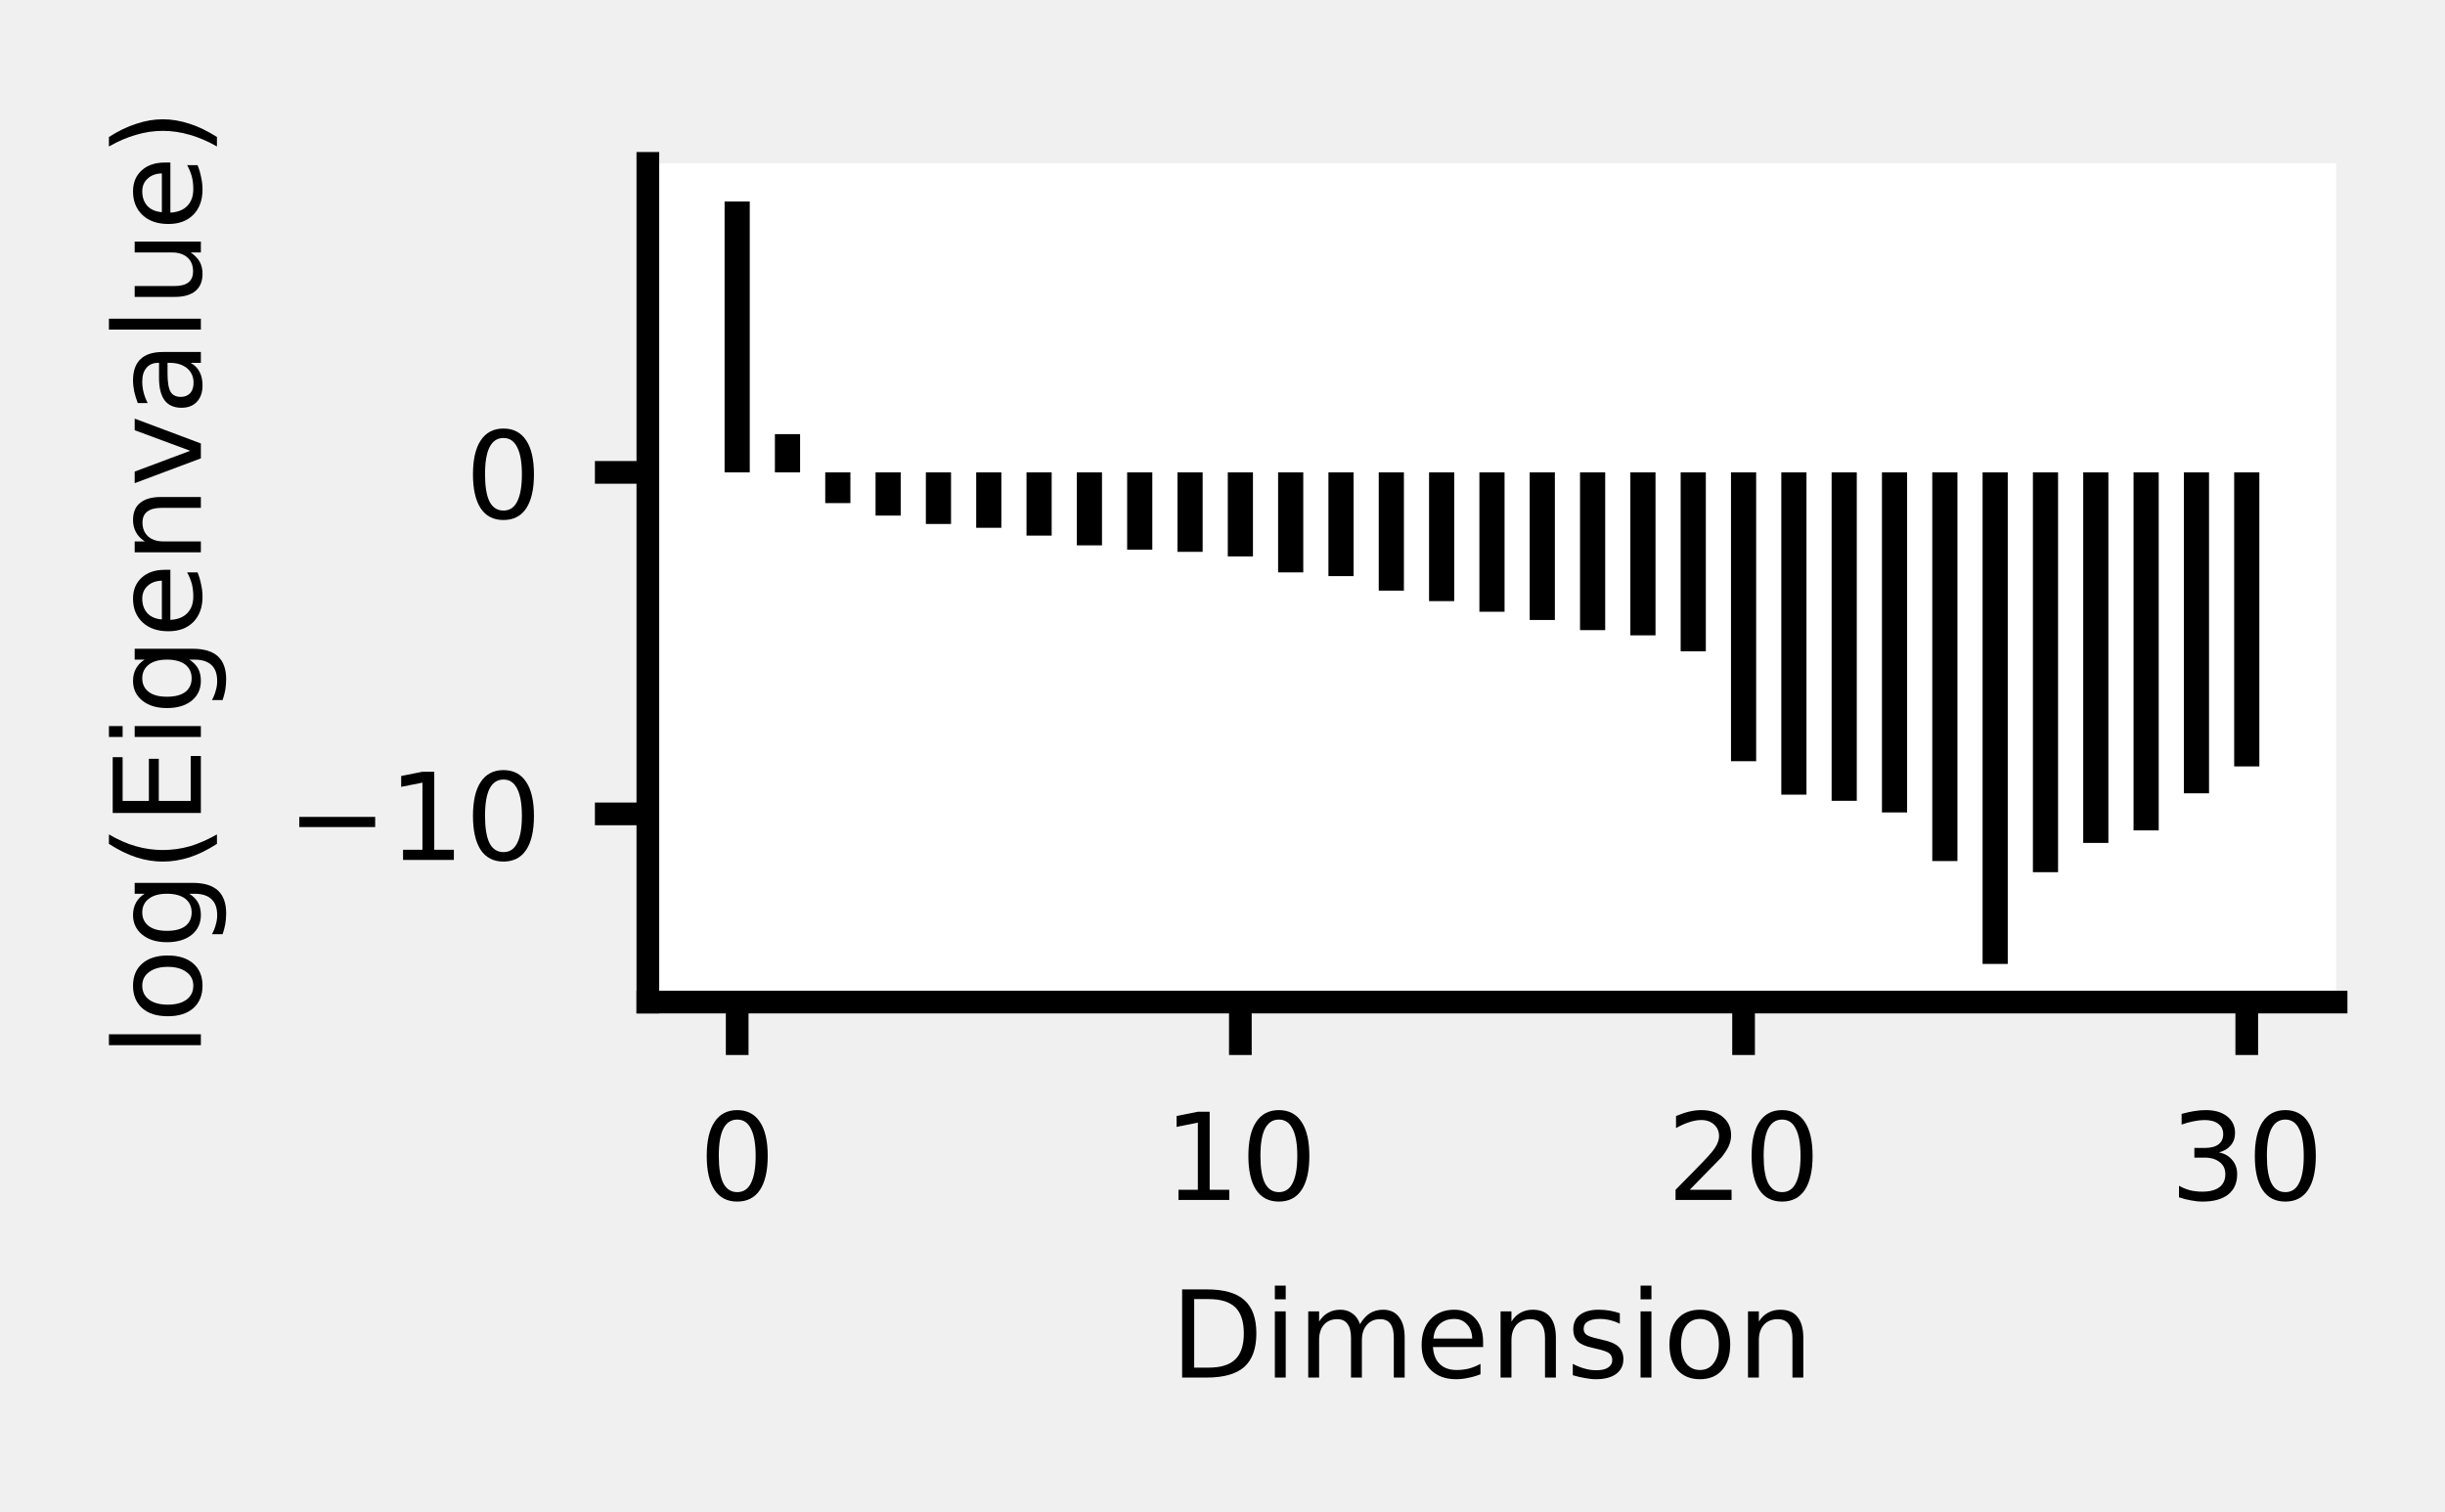
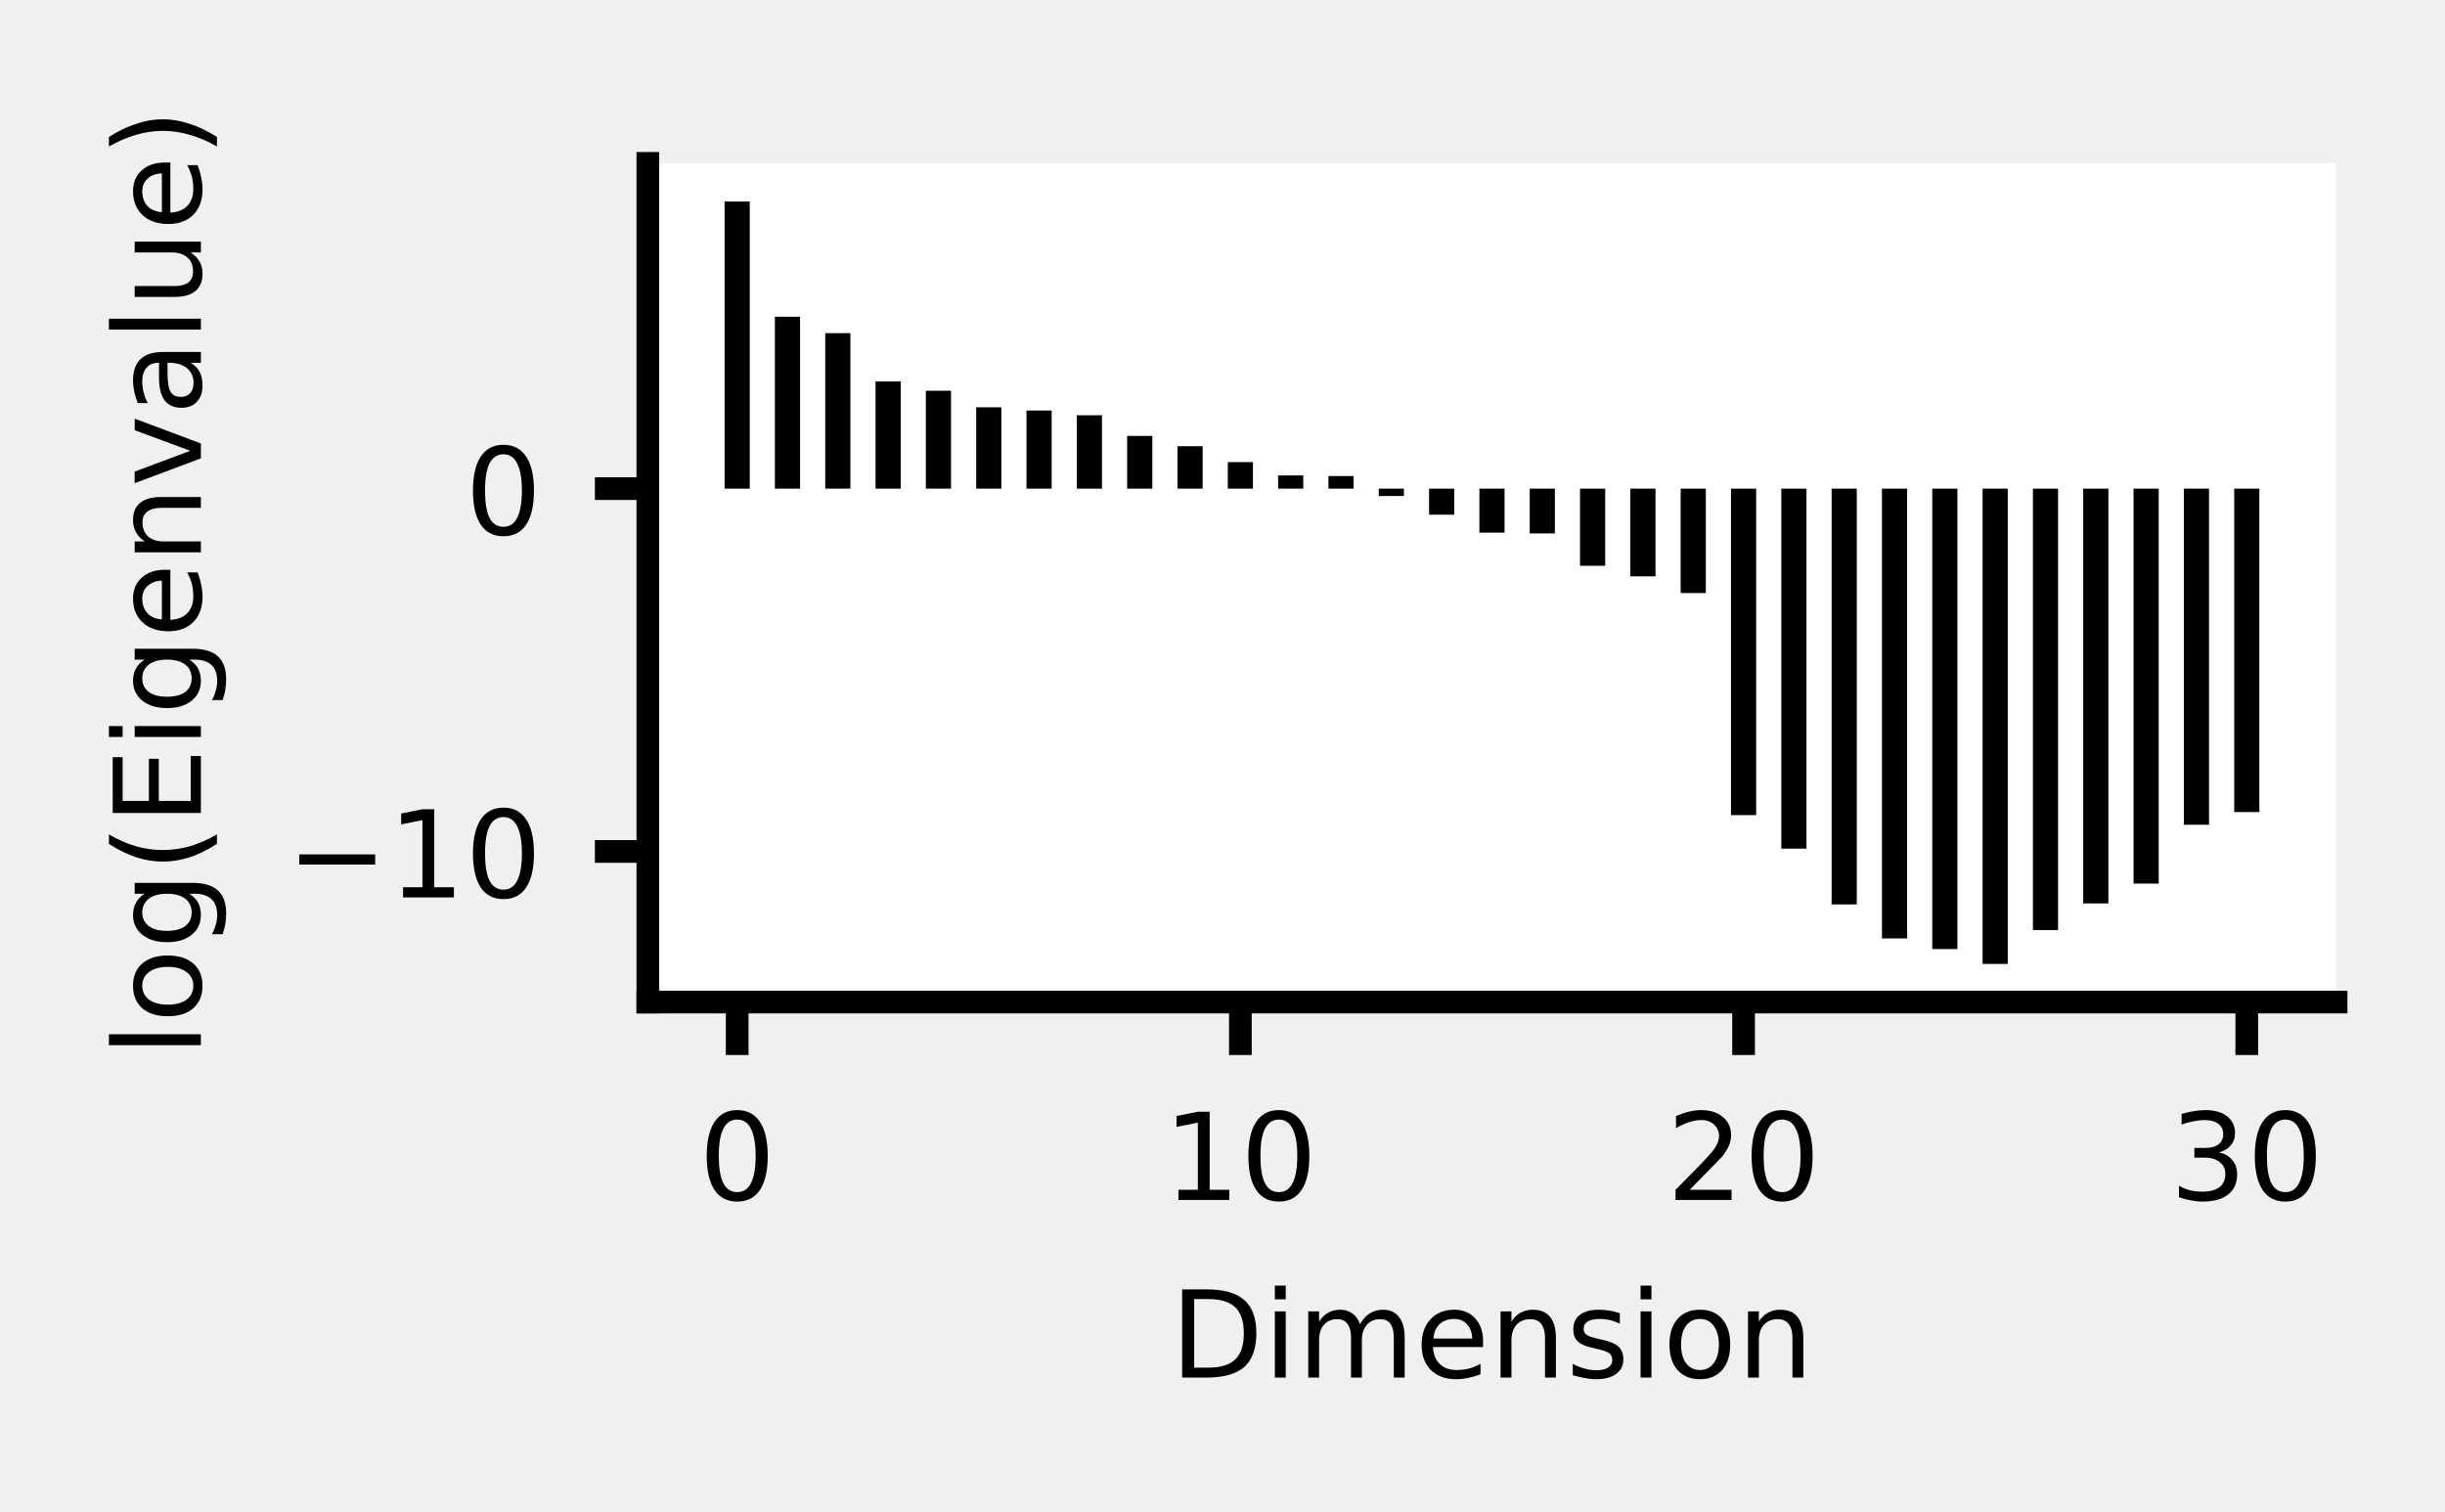
<svg xmlns="http://www.w3.org/2000/svg" xmlns:xlink="http://www.w3.org/1999/xlink" height="99.925pt" version="1.1" viewBox="0 0 161.626 99.925" width="161.626pt">
  <defs>
    <style type="text/css">*{stroke-linecap:butt;stroke-linejoin:round;}</style>
  </defs>
  <g id="figure_1">
    <g id="patch_1">
      <path d="M 0 99.925  L 161.626 99.925  L 161.626 0  L 0 0  z " style="fill:none;" />
    </g>
    <g id="axes_1">
      <g id="patch_2">
        <path d="M 42.826 66.24  L 154.426 66.24  L 154.426 10.8  L 42.826 10.8  z " style="fill:#ffffff;" />
      </g>
      <g id="patch_3">
-         <path clip-path="url(#p6e573499e4)" d="M 47.899 31.226  L 49.562 31.226  L 49.562 13.32  L 47.899 13.32  z " />
+         <path clip-path="url(#p995ddc7927)" d="M 47.899 32.301  L 49.562 32.301  L 49.562 13.32  L 47.899 13.32  z " />
      </g>
      <g id="patch_4">
-         <path clip-path="url(#p6e573499e4)" d="M 51.225 31.226  L 52.889 31.226  L 52.889 28.698  L 51.225 28.698  z " />
+         <path clip-path="url(#p995ddc7927)" d="M 51.225 32.301  L 52.889 32.301  L 52.889 20.938  L 51.225 20.938  z " />
      </g>
      <g id="patch_5">
-         <path clip-path="url(#p6e573499e4)" d="M 54.552 31.226  L 56.215 31.226  L 56.215 33.257  L 54.552 33.257  z " />
+         <path clip-path="url(#p995ddc7927)" d="M 54.552 32.301  L 56.215 32.301  L 56.215 22.023  L 54.552 22.023  z " />
      </g>
      <g id="patch_6">
-         <path clip-path="url(#p6e573499e4)" d="M 57.878 31.226  L 59.541 31.226  L 59.541 34.082  L 57.878 34.082  z " />
+         <path clip-path="url(#p995ddc7927)" d="M 57.878 32.301  L 59.541 32.301  L 59.541 25.213  L 57.878 25.213  z " />
      </g>
      <g id="patch_7">
-         <path clip-path="url(#p6e573499e4)" d="M 61.204 31.226  L 62.868 31.226  L 62.868 34.637  L 61.204 34.637  z " />
+         <path clip-path="url(#p995ddc7927)" d="M 61.204 32.301  L 62.868 32.301  L 62.868 25.829  L 61.204 25.829  z " />
      </g>
      <g id="patch_8">
-         <path clip-path="url(#p6e573499e4)" d="M 64.531 31.226  L 66.194 31.226  L 66.194 34.889  L 64.531 34.889  z " />
+         <path clip-path="url(#p995ddc7927)" d="M 64.531 32.301  L 66.194 32.301  L 66.194 26.924  L 64.531 26.924  z " />
      </g>
      <g id="patch_9">
-         <path clip-path="url(#p6e573499e4)" d="M 67.857 31.226  L 69.52 31.226  L 69.52 35.405  L 67.857 35.405  z " />
+         <path clip-path="url(#p995ddc7927)" d="M 67.857 32.301  L 69.52 32.301  L 69.52 27.137  L 67.857 27.137  z " />
      </g>
      <g id="patch_10">
-         <path clip-path="url(#p6e573499e4)" d="M 71.184 31.226  L 72.847 31.226  L 72.847 36.05  L 71.184 36.05  z " />
+         <path clip-path="url(#p995ddc7927)" d="M 71.184 32.301  L 72.847 32.301  L 72.847 27.451  L 71.184 27.451  z " />
      </g>
      <g id="patch_11">
-         <path clip-path="url(#p6e573499e4)" d="M 74.51 31.226  L 76.173 31.226  L 76.173 36.336  L 74.51 36.336  z " />
+         <path clip-path="url(#p995ddc7927)" d="M 74.51 32.301  L 76.173 32.301  L 76.173 28.815  L 74.51 28.815  z " />
      </g>
      <g id="patch_12">
-         <path clip-path="url(#p6e573499e4)" d="M 77.836 31.226  L 79.5 31.226  L 79.5 36.479  L 77.836 36.479  z " />
+         <path clip-path="url(#p995ddc7927)" d="M 77.836 32.301  L 79.5 32.301  L 79.5 29.496  L 77.836 29.496  z " />
      </g>
      <g id="patch_13">
-         <path clip-path="url(#p6e573499e4)" d="M 81.163 31.226  L 82.826 31.226  L 82.826 36.782  L 81.163 36.782  z " />
+         <path clip-path="url(#p995ddc7927)" d="M 81.163 32.301  L 82.826 32.301  L 82.826 30.548  L 81.163 30.548  z " />
      </g>
      <g id="patch_14">
-         <path clip-path="url(#p6e573499e4)" d="M 84.489 31.226  L 86.152 31.226  L 86.152 37.837  L 84.489 37.837  z " />
+         <path clip-path="url(#p995ddc7927)" d="M 84.489 32.301  L 86.152 32.301  L 86.152 31.428  L 84.489 31.428  z " />
      </g>
      <g id="patch_15">
-         <path clip-path="url(#p6e573499e4)" d="M 87.816 31.226  L 89.479 31.226  L 89.479 38.084  L 87.816 38.084  z " />
+         <path clip-path="url(#p995ddc7927)" d="M 87.816 32.301  L 89.479 32.301  L 89.479 31.469  L 87.816 31.469  z " />
      </g>
      <g id="patch_16">
-         <path clip-path="url(#p6e573499e4)" d="M 91.142 31.226  L 92.805 31.226  L 92.805 39.043  L 91.142 39.043  z " />
+         <path clip-path="url(#p995ddc7927)" d="M 91.142 32.301  L 92.805 32.301  L 92.805 32.788  L 91.142 32.788  z " />
      </g>
      <g id="patch_17">
-         <path clip-path="url(#p6e573499e4)" d="M 94.468 31.226  L 96.131 31.226  L 96.131 39.737  L 94.468 39.737  z " />
+         <path clip-path="url(#p995ddc7927)" d="M 94.468 32.301  L 96.131 32.301  L 96.131 34.022  L 94.468 34.022  z " />
      </g>
      <g id="patch_18">
-         <path clip-path="url(#p6e573499e4)" d="M 97.795 31.226  L 99.458 31.226  L 99.458 40.439  L 97.795 40.439  z " />
+         <path clip-path="url(#p995ddc7927)" d="M 97.795 32.301  L 99.458 32.301  L 99.458 35.21  L 97.795 35.21  z " />
      </g>
      <g id="patch_19">
-         <path clip-path="url(#p6e573499e4)" d="M 101.121 31.226  L 102.784 31.226  L 102.784 40.983  L 101.121 40.983  z " />
+         <path clip-path="url(#p995ddc7927)" d="M 101.121 32.301  L 102.784 32.301  L 102.784 35.262  L 101.121 35.262  z " />
      </g>
      <g id="patch_20">
-         <path clip-path="url(#p6e573499e4)" d="M 104.447 31.226  L 106.111 31.226  L 106.111 41.654  L 104.447 41.654  z " />
+         <path clip-path="url(#p995ddc7927)" d="M 104.447 32.301  L 106.111 32.301  L 106.111 37.401  L 104.447 37.401  z " />
      </g>
      <g id="patch_21">
-         <path clip-path="url(#p6e573499e4)" d="M 107.774 31.226  L 109.437 31.226  L 109.437 41.999  L 107.774 41.999  z " />
+         <path clip-path="url(#p995ddc7927)" d="M 107.774 32.301  L 109.437 32.301  L 109.437 38.098  L 107.774 38.098  z " />
      </g>
      <g id="patch_22">
-         <path clip-path="url(#p6e573499e4)" d="M 111.1 31.226  L 112.763 31.226  L 112.763 43.052  L 111.1 43.052  z " />
+         <path clip-path="url(#p995ddc7927)" d="M 111.1 32.301  L 112.763 32.301  L 112.763 39.202  L 111.1 39.202  z " />
      </g>
      <g id="patch_23">
-         <path clip-path="url(#p6e573499e4)" d="M 114.427 31.226  L 116.09 31.226  L 116.09 50.319  L 114.427 50.319  z " />
+         <path clip-path="url(#p995ddc7927)" d="M 114.427 32.301  L 116.09 32.301  L 116.09 53.884  L 114.427 53.884  z " />
      </g>
      <g id="patch_24">
-         <path clip-path="url(#p6e573499e4)" d="M 117.753 31.226  L 119.416 31.226  L 119.416 52.53  L 117.753 52.53  z " />
+         <path clip-path="url(#p995ddc7927)" d="M 117.753 32.301  L 119.416 32.301  L 119.416 56.099  L 117.753 56.099  z " />
      </g>
      <g id="patch_25">
-         <path clip-path="url(#p6e573499e4)" d="M 121.079 31.226  L 122.742 31.226  L 122.742 52.937  L 121.079 52.937  z " />
+         <path clip-path="url(#p995ddc7927)" d="M 121.079 32.301  L 122.742 32.301  L 122.742 59.786  L 121.079 59.786  z " />
      </g>
      <g id="patch_26">
-         <path clip-path="url(#p6e573499e4)" d="M 124.406 31.226  L 126.069 31.226  L 126.069 53.705  L 124.406 53.705  z " />
+         <path clip-path="url(#p995ddc7927)" d="M 124.406 32.301  L 126.069 32.301  L 126.069 62.033  L 124.406 62.033  z " />
      </g>
      <g id="patch_27">
-         <path clip-path="url(#p6e573499e4)" d="M 127.732 31.226  L 129.395 31.226  L 129.395 56.919  L 127.732 56.919  z " />
+         <path clip-path="url(#p995ddc7927)" d="M 127.732 32.301  L 129.395 32.301  L 129.395 62.736  L 127.732 62.736  z " />
      </g>
      <g id="patch_28">
-         <path clip-path="url(#p6e573499e4)" d="M 131.058 31.226  L 132.722 31.226  L 132.722 63.72  L 131.058 63.72  z " />
+         <path clip-path="url(#p995ddc7927)" d="M 131.058 32.301  L 132.722 32.301  L 132.722 63.72  L 131.058 63.72  z " />
      </g>
      <g id="patch_29">
-         <path clip-path="url(#p6e573499e4)" d="M 134.385 31.226  L 136.048 31.226  L 136.048 57.655  L 134.385 57.655  z " />
+         <path clip-path="url(#p995ddc7927)" d="M 134.385 32.301  L 136.048 32.301  L 136.048 61.485  L 134.385 61.485  z " />
      </g>
      <g id="patch_30">
-         <path clip-path="url(#p6e573499e4)" d="M 137.711 31.226  L 139.374 31.226  L 139.374 55.72  L 137.711 55.72  z " />
+         <path clip-path="url(#p995ddc7927)" d="M 137.711 32.301  L 139.374 32.301  L 139.374 59.719  L 137.711 59.719  z " />
      </g>
      <g id="patch_31">
-         <path clip-path="url(#p6e573499e4)" d="M 141.038 31.226  L 142.701 31.226  L 142.701 54.892  L 141.038 54.892  z " />
+         <path clip-path="url(#p995ddc7927)" d="M 141.038 32.301  L 142.701 32.301  L 142.701 58.409  L 141.038 58.409  z " />
      </g>
      <g id="patch_32">
-         <path clip-path="url(#p6e573499e4)" d="M 144.364 31.226  L 146.027 31.226  L 146.027 52.441  L 144.364 52.441  z " />
+         <path clip-path="url(#p995ddc7927)" d="M 144.364 32.301  L 146.027 32.301  L 146.027 54.52  L 144.364 54.52  z " />
      </g>
      <g id="patch_33">
-         <path clip-path="url(#p6e573499e4)" d="M 147.69 31.226  L 149.354 31.226  L 149.354 50.663  L 147.69 50.663  z " />
+         <path clip-path="url(#p995ddc7927)" d="M 147.69 32.301  L 149.354 32.301  L 149.354 53.681  L 147.69 53.681  z " />
      </g>
      <g id="matplotlib.axis_1">
        <g id="xtick_1">
          <g id="line2d_1">
            <defs>
-               <path d="M 0 0  L 0 3.5  " id="m2b20a325a4" style="stroke:#000000;stroke-width:1.5;" />
+               <path d="M 0 0  L 0 3.5  " id="m297eee3cfb" style="stroke:#000000;stroke-width:1.5;" />
            </defs>
            <g>
-               <use style="stroke:#000000;stroke-width:1.5;" x="48.731" xlink:href="#m2b20a325a4" y="66.24" />
+               <use style="stroke:#000000;stroke-width:1.5;" x="48.731" xlink:href="#m297eee3cfb" y="66.24" />
            </g>
          </g>
          <g id="text_1">
            <text style="font-family:DejaVu Sans;font-size:8px;font-stretch:normal;font-style:normal;font-weight:normal;text-anchor:middle;" transform="rotate(-0, 48.73057, 79.31875)" x="48.731" y="79.319">0</text>
          </g>
        </g>
        <g id="xtick_2">
          <g id="line2d_2">
            <g>
-               <use style="stroke:#000000;stroke-width:1.5;" x="81.994" xlink:href="#m2b20a325a4" y="66.24" />
+               <use style="stroke:#000000;stroke-width:1.5;" x="81.994" xlink:href="#m297eee3cfb" y="66.24" />
            </g>
          </g>
          <g id="text_2">
            <text style="font-family:DejaVu Sans;font-size:8px;font-stretch:normal;font-style:normal;font-weight:normal;text-anchor:middle;" transform="rotate(-0, 81.99436, 79.31875)" x="81.994" y="79.319">10</text>
          </g>
        </g>
        <g id="xtick_3">
          <g id="line2d_3">
            <g>
-               <use style="stroke:#000000;stroke-width:1.5;" x="115.258" xlink:href="#m2b20a325a4" y="66.24" />
+               <use style="stroke:#000000;stroke-width:1.5;" x="115.258" xlink:href="#m297eee3cfb" y="66.24" />
            </g>
          </g>
          <g id="text_3">
            <text style="font-family:DejaVu Sans;font-size:8px;font-stretch:normal;font-style:normal;font-weight:normal;text-anchor:middle;" transform="rotate(-0, 115.2581, 79.31875)" x="115.258" y="79.319">20</text>
          </g>
        </g>
        <g id="xtick_4">
          <g id="line2d_4">
            <g>
-               <use style="stroke:#000000;stroke-width:1.5;" x="148.522" xlink:href="#m2b20a325a4" y="66.24" />
+               <use style="stroke:#000000;stroke-width:1.5;" x="148.522" xlink:href="#m297eee3cfb" y="66.24" />
            </g>
          </g>
          <g id="text_4">
            <text style="font-family:DejaVu Sans;font-size:8px;font-stretch:normal;font-style:normal;font-weight:normal;text-anchor:middle;" transform="rotate(-0, 148.5219, 79.31875)" x="148.522" y="79.319">30</text>
          </g>
        </g>
        <g id="text_5">
          <text style="font-family:DejaVu Sans;font-size:8px;font-stretch:normal;font-style:normal;font-weight:normal;text-anchor:middle;" transform="rotate(-0, 98.62625, 91.06125)" x="98.626" y="91.061">Dimension</text>
        </g>
      </g>
      <g id="matplotlib.axis_2">
        <g id="ytick_1">
          <g id="line2d_5">
            <defs>
-               <path d="M 0 0  L -3.5 0  " id="m0f798a6727" style="stroke:#000000;stroke-width:1.5;" />
+               <path d="M 0 0  L -3.5 0  " id="md8464ea107" style="stroke:#000000;stroke-width:1.5;" />
            </defs>
            <g>
-               <use style="stroke:#000000;stroke-width:1.5;" x="42.826" xlink:href="#m0f798a6727" y="53.802" />
+               <use style="stroke:#000000;stroke-width:1.5;" x="42.826" xlink:href="#md8464ea107" y="56.286" />
            </g>
          </g>
          <g id="text_6">
-             <text style="font-family:DejaVu Sans;font-size:8px;font-stretch:normal;font-style:normal;font-weight:normal;text-anchor:end;" transform="rotate(-0, 35.82625, 56.84179)" x="35.826" y="56.842">−10</text>
+             <text style="font-family:DejaVu Sans;font-size:8px;font-stretch:normal;font-style:normal;font-weight:normal;text-anchor:end;" transform="rotate(-0, 35.82625, 59.32533)" x="35.826" y="59.325">−10</text>
          </g>
        </g>
        <g id="ytick_2">
          <g id="line2d_6">
            <g>
-               <use style="stroke:#000000;stroke-width:1.5;" x="42.826" xlink:href="#m0f798a6727" y="31.226" />
+               <use style="stroke:#000000;stroke-width:1.5;" x="42.826" xlink:href="#md8464ea107" y="32.301" />
            </g>
          </g>
          <g id="text_7">
-             <text style="font-family:DejaVu Sans;font-size:8px;font-stretch:normal;font-style:normal;font-weight:normal;text-anchor:end;" transform="rotate(-0, 35.82625, 34.26519)" x="35.826" y="34.265">0</text>
+             <text style="font-family:DejaVu Sans;font-size:8px;font-stretch:normal;font-style:normal;font-weight:normal;text-anchor:end;" transform="rotate(-0, 35.82625, 35.34049)" x="35.826" y="35.34">0</text>
          </g>
        </g>
        <g id="text_8">
          <text style="font-family:DejaVu Sans;font-size:8px;font-stretch:normal;font-style:normal;font-weight:normal;text-anchor:middle;" transform="rotate(-90, 13.27875, 38.52)" x="13.279" y="38.52">log(Eigenvalue)</text>
        </g>
      </g>
      <g id="patch_34">
        <path d="M 42.826 66.24  L 42.826 10.8  " style="fill:none;stroke:#000000;stroke-linecap:square;stroke-linejoin:miter;stroke-width:1.5;" />
      </g>
      <g id="patch_35">
        <path d="M 42.826 66.24  L 154.426 66.24  " style="fill:none;stroke:#000000;stroke-linecap:square;stroke-linejoin:miter;stroke-width:1.5;" />
      </g>
    </g>
  </g>
  <defs>
-     <clipPath id="p6e573499e4">
+     <clipPath id="p995ddc7927">
      <rect height="55.44" width="111.6" x="42.826" y="10.8" />
    </clipPath>
  </defs>
</svg>
